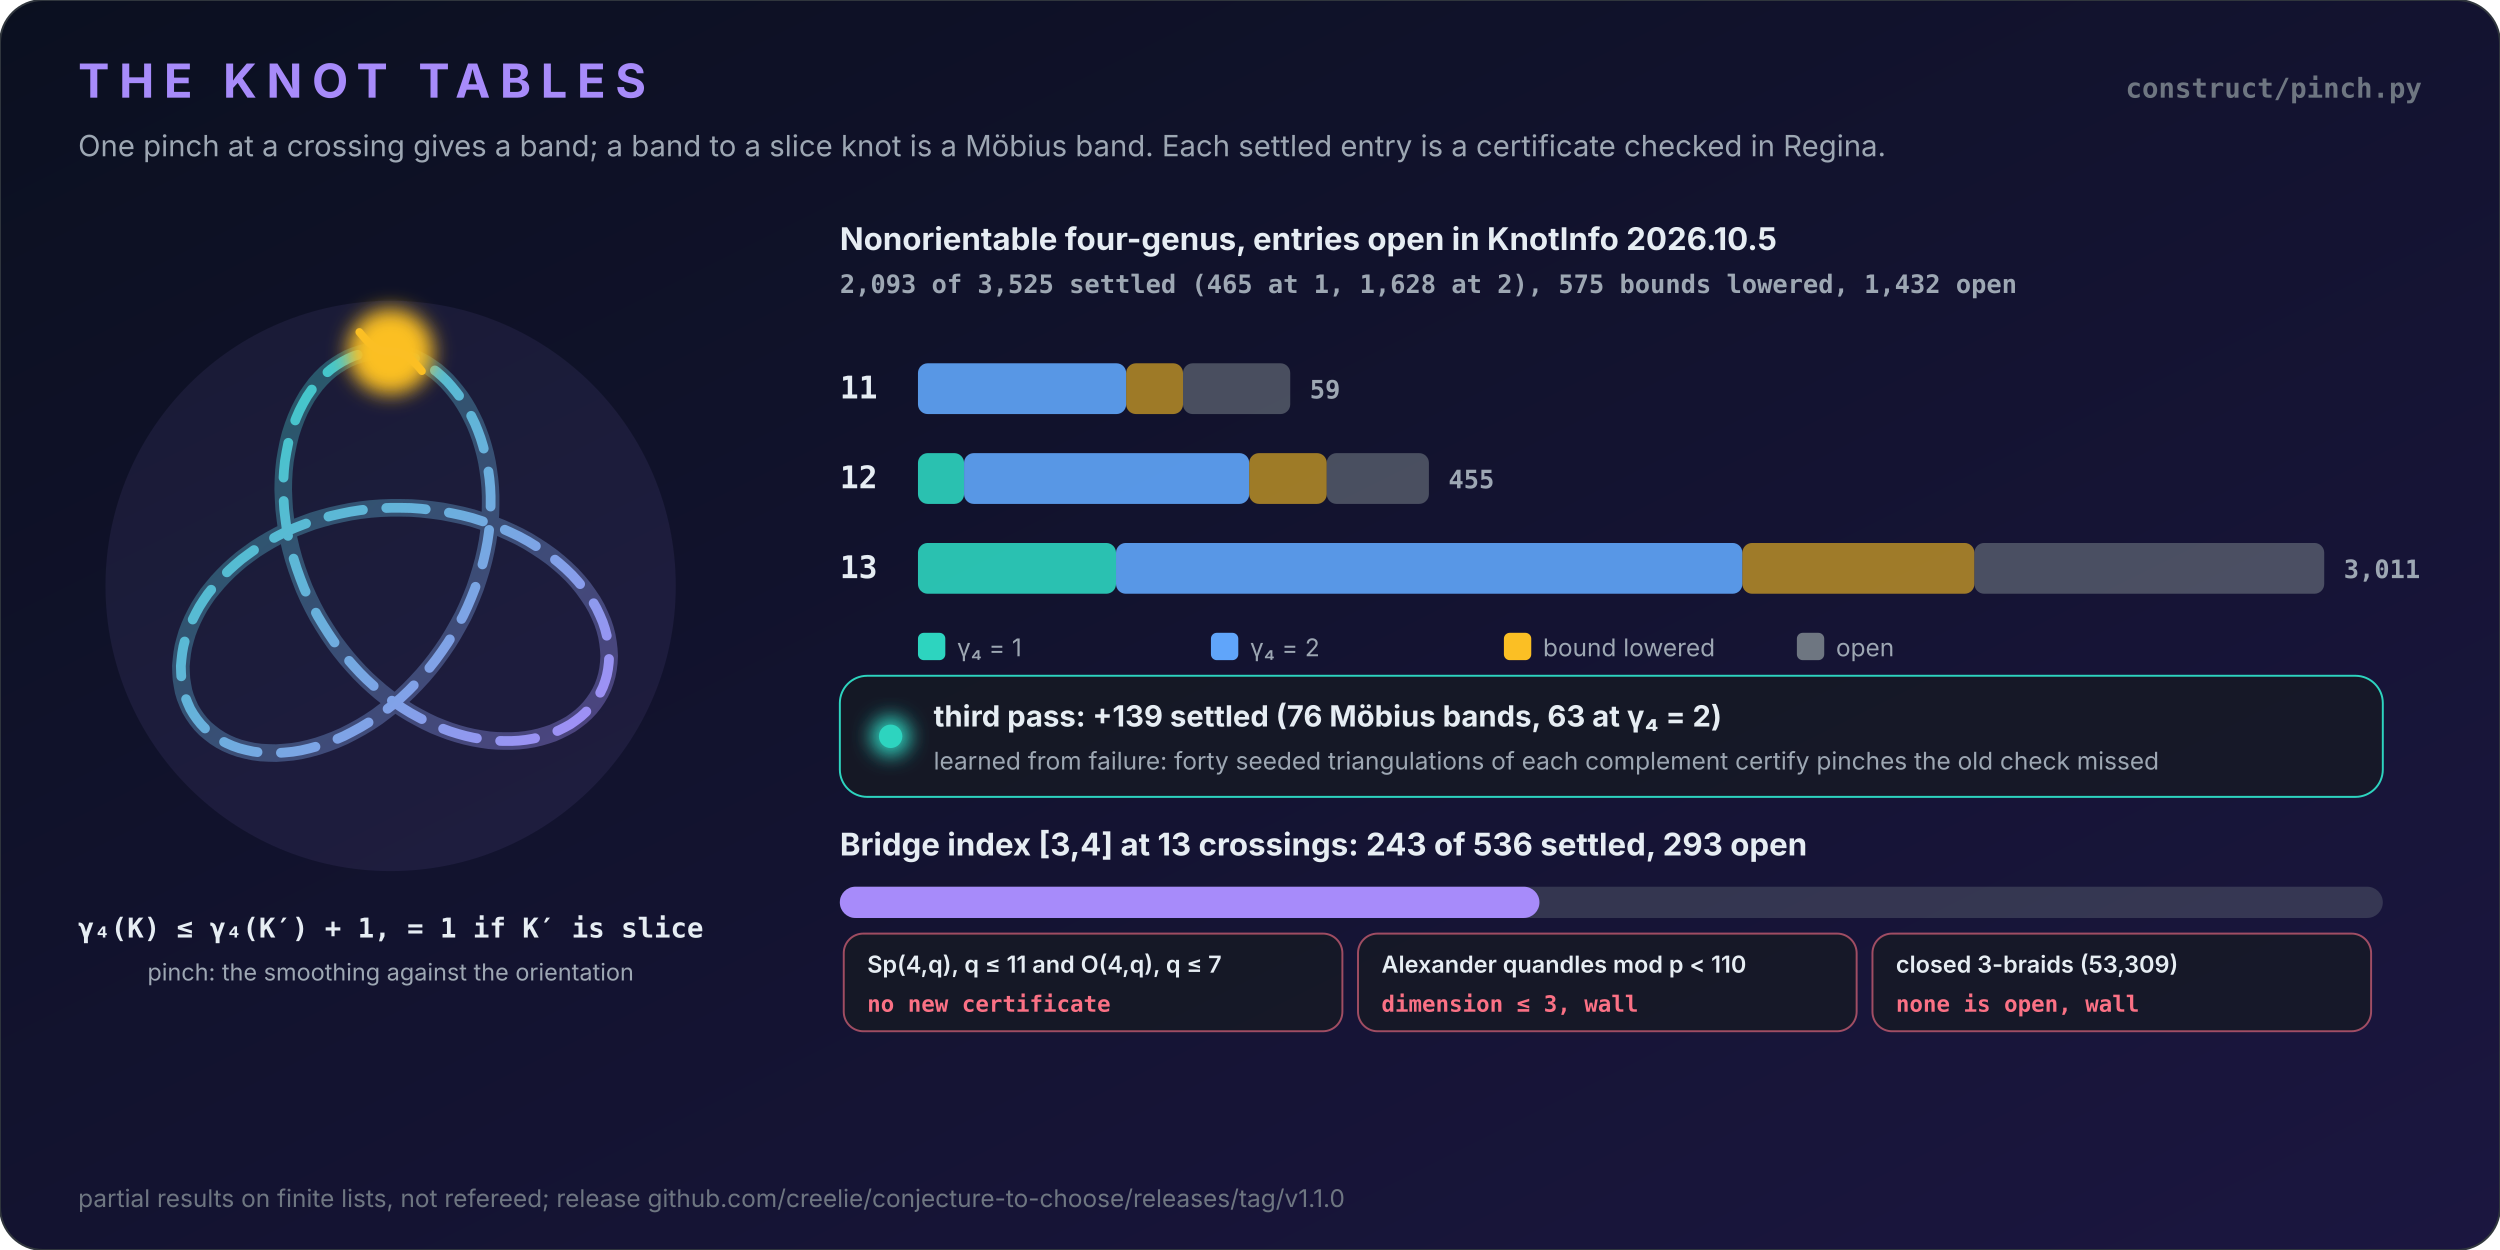
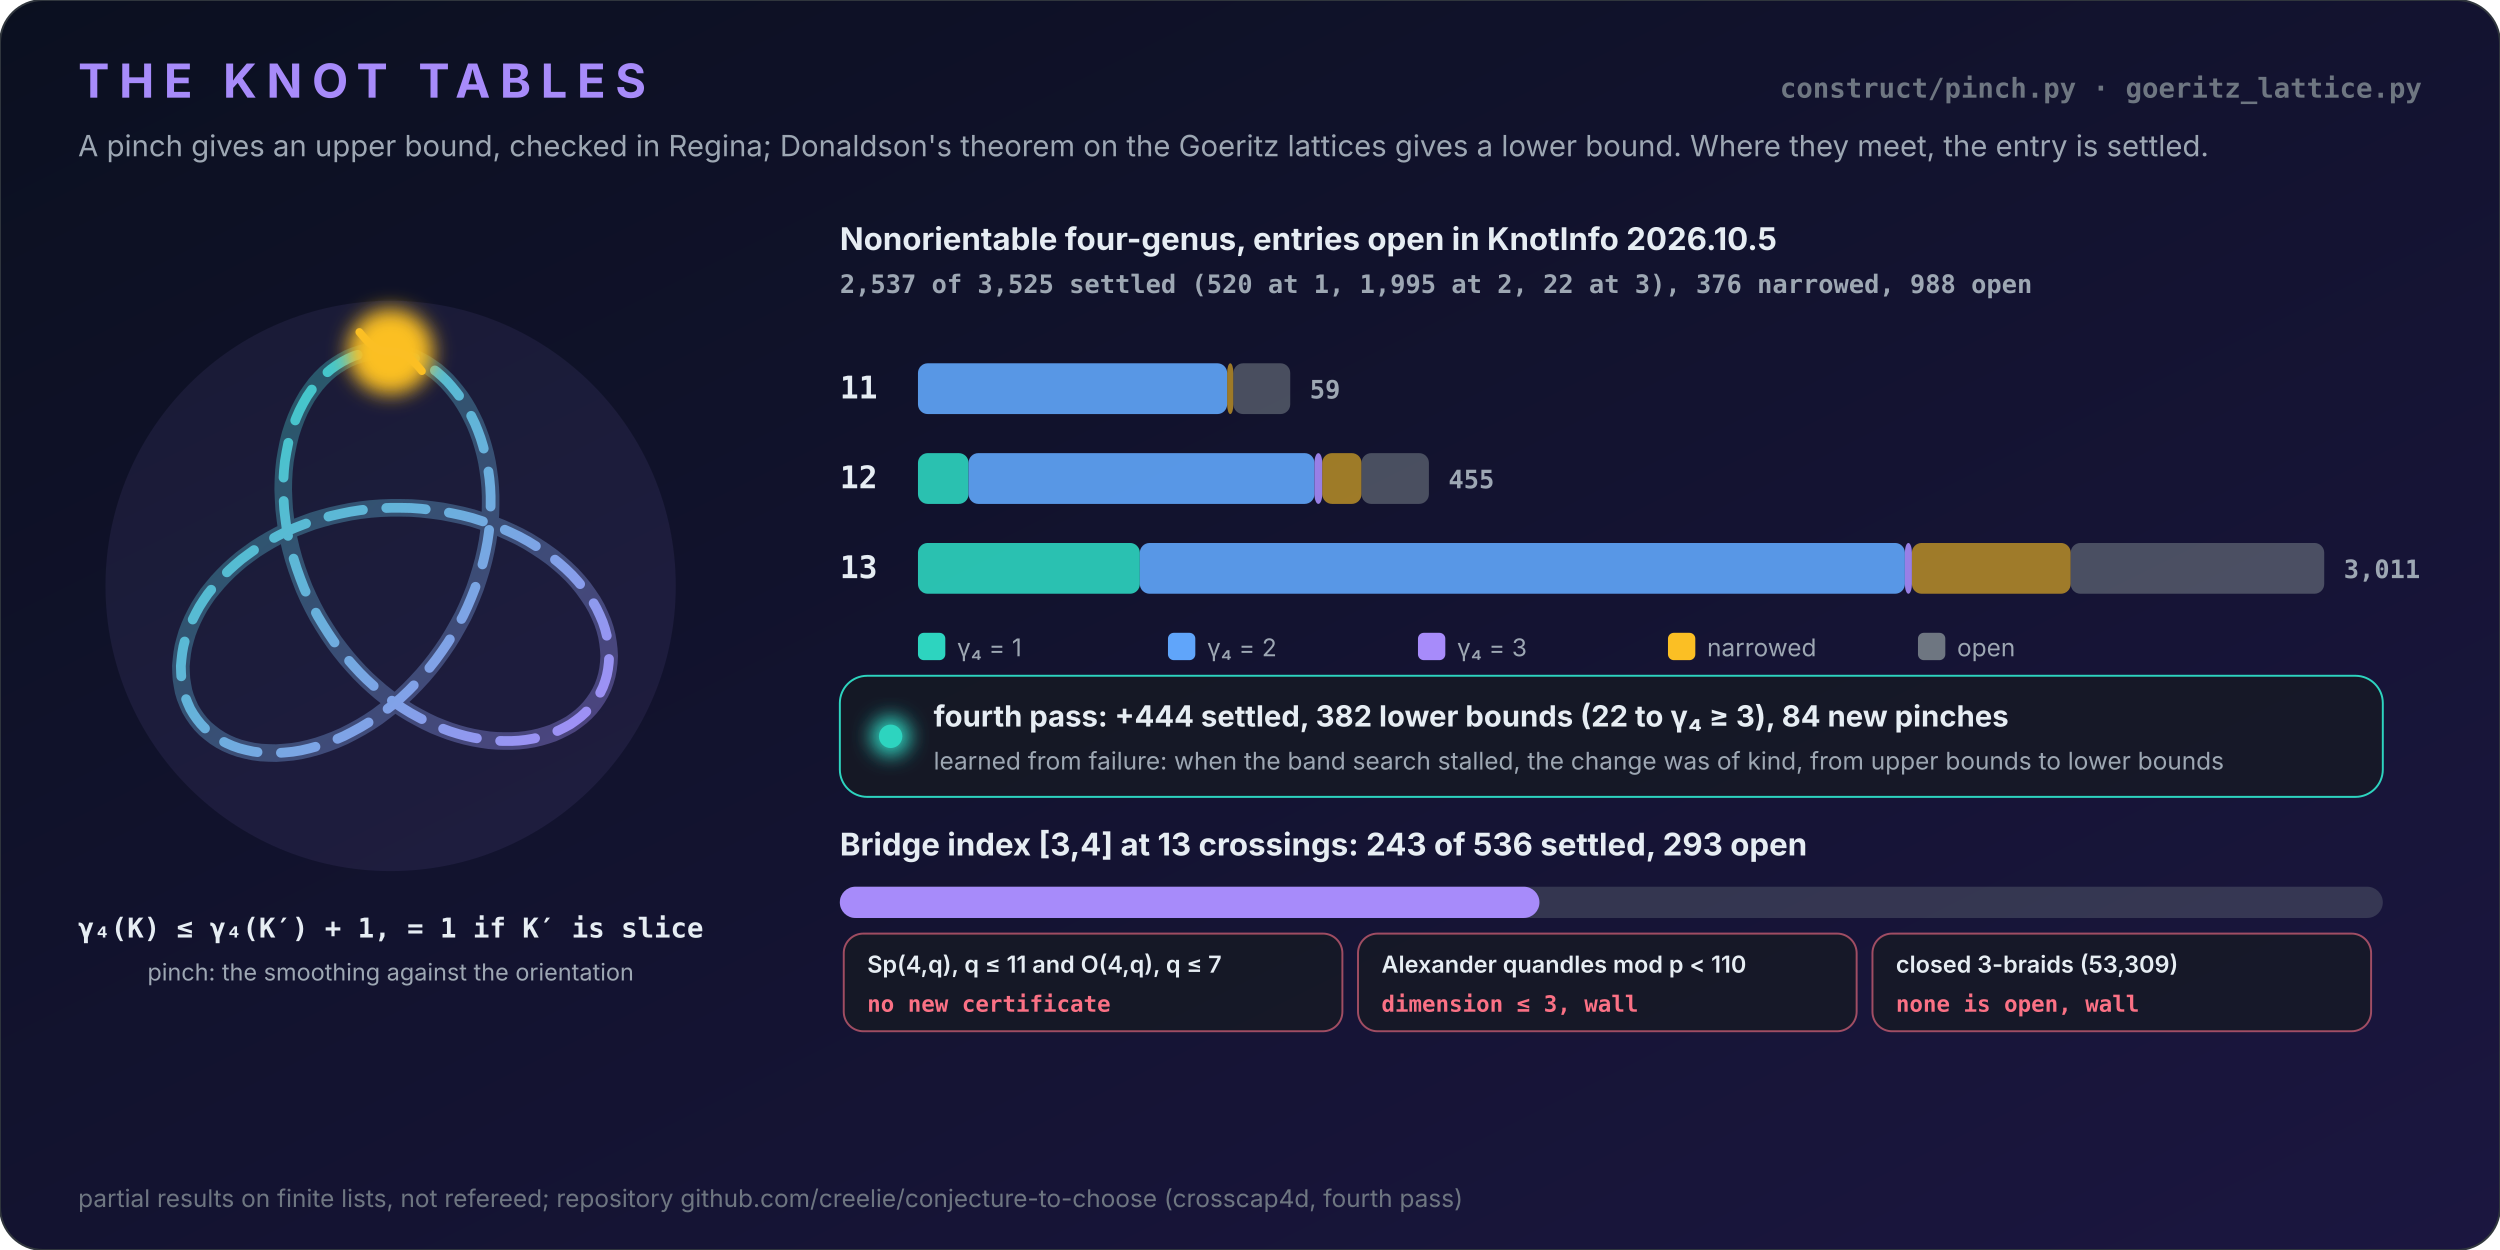
- <svg xmlns="http://www.w3.org/2000/svg" viewBox="0 0 1280 640" width="1280" height="640" role="img" aria-label="The knot tables: a pinch move on a trefoil; the nonorientable four-genus settled for 2,093 of 3,525 open knots, 139 in the third pass; the bridge index settled for 243 of 536, with the walls the pass met">
+ <svg xmlns="http://www.w3.org/2000/svg" viewBox="0 0 1280 640" width="1280" height="640" role="img" aria-label="The knot tables: a pinch move on a trefoil; the nonorientable four-genus settled for 2,537 of 3,525 open knots, 444 in the fourth pass with 382 lower bounds from Donaldson's theorem; the bridge index settled for 243 of 536, with the walls the pass met">
  <style>@media (prefers-reduced-motion:reduce){*{animation:none!important}.draw{stroke-dashoffset:0!important}.ping,.sweep{display:none}}</style>
  <style>@keyframes flow{to{stroke-dashoffset:-120}}@keyframes breathe{0%,100%{opacity:.35}50%{opacity:1}}@keyframes rise{from{transform:scaleX(0)}to{transform:scaleX(1)}}@keyframes spin{to{transform:rotate(360deg)}}.strand{stroke-dasharray:18 12;animation:flow 3s linear infinite}.halo{animation:breathe 1.6s ease-in-out infinite}.bar{transform-box:fill-box;transform-origin:left;animation:rise 1.6s cubic-bezier(.2,.8,.2,1) both}.turn{transform-box:fill-box;transform-origin:center;animation:spin 24s linear infinite}</style>
  <defs>
    <linearGradient id="bg" x1="0" y1="0" x2="1" y2="1">
      <stop offset="0" stop-color="#0b1020" />
      <stop offset="1" stop-color="#1b1640" />
    </linearGradient>
    <linearGradient id="kn" x1="0" y1="0" x2="1" y2="1">
      <stop offset="0" stop-color="#2dd4bf" />
      <stop offset="1" stop-color="#a78bfa" />
    </linearGradient>
    <filter id="glow" x="-50%" y="-50%" width="200%" height="200%">
      <feGaussianBlur stdDeviation="5" />
    </filter>
  </defs>
  <rect width="1280" height="640" rx="22" fill="url(#bg)" stroke="#30363d" />
  <text x="40.0" y="50.0" font-family="Inter, 'Segoe UI', Roboto, Helvetica, Arial, sans-serif" font-size="24" font-weight="700" fill="#a78bfa" text-anchor="start" letter-spacing="5">THE KNOT TABLES</text>
-   <text x="40.0" y="80.0" font-family="Inter, 'Segoe UI', Roboto, Helvetica, Arial, sans-serif" font-size="15" font-weight="400" fill="#9da7b3" text-anchor="start">One pinch at a crossing gives a band; a band to a slice knot is a Möbius band. Each settled entry is a certificate checked in Regina.</text>
-   <text x="1240.0" y="50.0" font-family="'JetBrains Mono', 'SFMono-Regular', Menlo, Consolas, monospace" font-size="14" font-weight="600" fill="#6e7681" text-anchor="end">construct/pinch.py</text>
+   <text x="40.0" y="80.0" font-family="Inter, 'Segoe UI', Roboto, Helvetica, Arial, sans-serif" font-size="15" font-weight="400" fill="#9da7b3" text-anchor="start">A pinch gives an upper bound, checked in Regina; Donaldson's theorem on the Goeritz lattices gives a lower bound. Where they meet, the entry is settled.</text>
+   <text x="1240.0" y="50.0" font-family="'JetBrains Mono', 'SFMono-Regular', Menlo, Consolas, monospace" font-size="14" font-weight="600" fill="#6e7681" text-anchor="end">construct/pinch.py · goeritz_lattice.py</text>
  <circle class="halo" cx="200" cy="300" r="146" fill="#a78bfa" fill-opacity="0.08" />
  <g class="turn">
    <path d="M200.0,260.0 L205.3,260.0 L210.5,260.1 L215.8,260.5 L221.1,261.1 L226.3,261.8 L231.5,262.8 L236.7,263.9 L241.8,265.2 L246.8,266.8 L251.8,268.5 L256.6,270.4 L261.3,272.5 L265.9,274.7 L270.3,277.1 L274.5,279.7 L278.6,282.4 L282.5,285.2 L286.2,288.2 L289.6,291.2 L292.9,294.4 L295.9,297.7 L298.6,301.0 L301.1,304.5 L303.4,307.9 L305.4,311.4 L307.1,315.0 L308.6,318.5 L309.8,322.1 L310.7,325.6 L311.3,329.1 L311.7,332.5 L311.9,336.0 L311.7,339.3 L311.3,342.6 L310.7,345.7 L309.8,348.8 L308.7,351.8 L307.3,354.7 L305.7,357.4 L303.9,360.0 L301.9,362.5 L299.7,364.8 L297.4,366.9 L294.8,368.9 L292.1,370.8 L289.2,372.4 L286.2,373.9 L283.1,375.3 L279.8,376.4 L276.4,377.4 L272.9,378.2 L269.3,378.8 L265.7,379.2 L261.9,379.4 L258.1,379.4 L254.3,379.3 L250.4,379.0 L246.4,378.4 L242.4,377.7 L238.4,376.8 L234.4,375.7 L230.3,374.4 L226.3,372.9 L222.3,371.3 L218.3,369.4 L214.3,367.3 L210.3,365.1 L206.4,362.7 L202.5,360.1 L198.7,357.3 L194.9,354.3 L191.2,351.1 L187.6,347.8 L184.1,344.3 L180.7,340.6 L177.4,336.8 L174.2,332.8 L171.1,328.7 L168.2,324.4 L165.4,320.0 L162.7,315.5 L160.2,310.8 L157.9,306.1 L155.7,301.2 L153.8,296.3 L152.0,291.3 L150.4,286.3 L149.0,281.2 L147.8,276.0 L146.8,270.9 L146.1,265.8 L145.5,260.7 L145.2,255.6 L145.0,250.6 L145.1,245.6 L145.4,240.7 L145.9,236.0 L146.7,231.3 L147.6,226.8 L148.7,222.4 L150.1,218.1 L151.6,214.1 L153.3,210.2 L155.2,206.5 L157.2,203.0 L159.4,199.8 L161.7,196.7 L164.2,193.9 L166.8,191.3 L169.5,189.0 L172.3,187.0 L175.2,185.2 L178.2,183.6 L181.2,182.3 L184.3,181.3 L187.4,180.5 L190.5,180.0 L193.7,179.7 L196.9,179.7 L200.0,180.0 L203.1,180.5 L206.2,181.2 L209.3,182.2 L212.3,183.4 L215.2,184.9 L218.1,186.5 L220.9,188.4 L223.7,190.4 L226.3,192.7 L228.8,195.1 L231.2,197.8 L233.5,200.6 L235.7,203.5 L237.8,206.7 L239.7,209.9 L241.5,213.4 L243.2,216.9 L244.7,220.6 L246.1,224.4 L247.3,228.3 L248.4,232.4 L249.3,236.5 L250.0,240.8 L250.6,245.1 L251.0,249.5 L251.2,254.0 L251.2,258.5 L251.1,263.1 L250.8,267.8 L250.3,272.5 L249.6,277.3 L248.7,282.0 L247.6,286.8 L246.3,291.6 L244.8,296.4 L243.2,301.2 L241.3,306.0 L239.3,310.7 L237.1,315.4 L234.6,320.0 L232.0,324.6 L229.3,329.0 L226.3,333.4 L223.2,337.7 L219.9,341.9 L216.5,345.9 L212.9,349.8 L209.2,353.6 L205.4,357.2 L201.4,360.6 L197.3,363.8 L193.2,366.9 L189.0,369.7 L184.7,372.3 L180.3,374.7 L176.0,376.9 L171.6,378.8 L167.2,380.5 L162.8,382.0 L158.4,383.2 L154.1,384.2 L149.8,384.9 L145.6,385.3 L141.4,385.6 L137.4,385.5 L133.5,385.3 L129.7,384.8 L126.0,384.0 L122.5,383.1 L119.1,381.9 L115.9,380.5 L112.9,378.9 L110.1,377.1 L107.5,375.1 L105.0,373.0 L102.8,370.7 L100.8,368.2 L99.0,365.6 L97.4,362.9 L96.1,360.0 L94.9,357.0 L94.0,354.0 L93.4,350.8 L92.9,347.6 L92.7,344.4 L92.6,341.0 L92.9,337.7 L93.3,334.3 L93.9,330.9 L94.8,327.5 L95.8,324.1 L97.1,320.7 L98.6,317.3 L100.3,313.9 L102.1,310.6 L104.2,307.3 L106.4,304.1 L108.9,301.0 L111.5,297.9 L114.3,294.9 L117.3,291.9 L120.4,289.1 L123.7,286.3 L127.2,283.7 L130.8,281.1 L134.6,278.7 L138.5,276.4 L142.5,274.2 L146.7,272.1 L151.1,270.2 L155.5,268.5 L160.1,266.8 L164.8,265.4 L169.6,264.1 L174.5,263.0 L179.4,262.0 L184.5,261.2 L189.6,260.6 L194.8,260.2 L200.0,260.0 Z" fill="none" stroke="url(#kn)" stroke-width="9" stroke-linecap="round" stroke-opacity="0.35" />
    <path class="strand" d="M200.0,260.0 L205.3,260.0 L210.5,260.1 L215.8,260.5 L221.1,261.1 L226.3,261.8 L231.5,262.8 L236.7,263.9 L241.8,265.2 L246.8,266.8 L251.8,268.5 L256.6,270.4 L261.3,272.5 L265.9,274.7 L270.3,277.1 L274.5,279.7 L278.6,282.4 L282.5,285.2 L286.2,288.2 L289.6,291.2 L292.9,294.4 L295.9,297.7 L298.6,301.0 L301.1,304.5 L303.4,307.9 L305.4,311.4 L307.1,315.0 L308.6,318.5 L309.8,322.1 L310.7,325.6 L311.3,329.1 L311.7,332.5 L311.9,336.0 L311.7,339.3 L311.3,342.6 L310.7,345.7 L309.8,348.8 L308.7,351.8 L307.3,354.7 L305.7,357.4 L303.9,360.0 L301.9,362.5 L299.7,364.8 L297.4,366.9 L294.8,368.9 L292.1,370.8 L289.2,372.4 L286.2,373.9 L283.1,375.3 L279.8,376.4 L276.4,377.4 L272.9,378.2 L269.3,378.8 L265.7,379.2 L261.9,379.4 L258.1,379.4 L254.3,379.3 L250.4,379.0 L246.4,378.4 L242.4,377.7 L238.4,376.8 L234.4,375.7 L230.3,374.4 L226.3,372.9 L222.3,371.3 L218.3,369.4 L214.3,367.3 L210.3,365.1 L206.4,362.7 L202.5,360.1 L198.7,357.3 L194.9,354.3 L191.2,351.1 L187.6,347.8 L184.1,344.3 L180.7,340.6 L177.4,336.8 L174.2,332.8 L171.1,328.7 L168.2,324.4 L165.4,320.0 L162.7,315.5 L160.2,310.8 L157.9,306.1 L155.7,301.2 L153.8,296.3 L152.0,291.3 L150.4,286.3 L149.0,281.2 L147.8,276.0 L146.8,270.9 L146.1,265.8 L145.5,260.7 L145.2,255.6 L145.0,250.6 L145.1,245.6 L145.4,240.7 L145.9,236.0 L146.7,231.3 L147.6,226.8 L148.7,222.4 L150.1,218.1 L151.6,214.1 L153.3,210.2 L155.2,206.5 L157.2,203.0 L159.4,199.8 L161.7,196.7 L164.2,193.9 L166.8,191.3 L169.5,189.0 L172.3,187.0 L175.2,185.2 L178.2,183.6 L181.2,182.3 L184.3,181.3 L187.4,180.5 L190.5,180.0 L193.7,179.7 L196.9,179.7 L200.0,180.0 L203.1,180.5 L206.2,181.2 L209.3,182.2 L212.3,183.4 L215.2,184.9 L218.1,186.5 L220.9,188.4 L223.7,190.4 L226.3,192.7 L228.8,195.1 L231.2,197.8 L233.5,200.6 L235.7,203.5 L237.8,206.7 L239.7,209.9 L241.5,213.4 L243.2,216.9 L244.7,220.6 L246.1,224.4 L247.3,228.3 L248.4,232.4 L249.3,236.5 L250.0,240.8 L250.6,245.1 L251.0,249.5 L251.2,254.0 L251.2,258.5 L251.1,263.1 L250.8,267.8 L250.3,272.5 L249.6,277.3 L248.7,282.0 L247.6,286.8 L246.3,291.6 L244.8,296.4 L243.2,301.2 L241.3,306.0 L239.3,310.7 L237.1,315.4 L234.6,320.0 L232.0,324.6 L229.3,329.0 L226.3,333.4 L223.2,337.7 L219.9,341.9 L216.5,345.9 L212.9,349.8 L209.2,353.6 L205.4,357.2 L201.4,360.6 L197.3,363.8 L193.2,366.9 L189.0,369.7 L184.7,372.3 L180.3,374.7 L176.0,376.9 L171.6,378.8 L167.2,380.5 L162.8,382.0 L158.4,383.2 L154.1,384.2 L149.8,384.9 L145.6,385.3 L141.4,385.6 L137.4,385.5 L133.5,385.3 L129.7,384.8 L126.0,384.0 L122.5,383.1 L119.1,381.9 L115.9,380.5 L112.9,378.9 L110.1,377.1 L107.5,375.1 L105.0,373.0 L102.8,370.7 L100.8,368.2 L99.0,365.6 L97.4,362.9 L96.1,360.0 L94.9,357.0 L94.0,354.0 L93.4,350.8 L92.9,347.6 L92.7,344.4 L92.6,341.0 L92.9,337.7 L93.3,334.3 L93.9,330.9 L94.8,327.5 L95.8,324.1 L97.1,320.7 L98.6,317.3 L100.3,313.9 L102.1,310.6 L104.2,307.3 L106.4,304.1 L108.9,301.0 L111.5,297.9 L114.3,294.9 L117.3,291.9 L120.4,289.1 L123.7,286.3 L127.2,283.7 L130.8,281.1 L134.6,278.7 L138.5,276.4 L142.5,274.2 L146.7,272.1 L151.1,270.2 L155.5,268.5 L160.1,266.8 L164.8,265.4 L169.6,264.1 L174.5,263.0 L179.4,262.0 L184.5,261.2 L189.6,260.6 L194.8,260.2 L200.0,260.0 Z" fill="none" stroke="url(#kn)" stroke-width="5" stroke-linecap="round">
      <animate attributeName="d" dur="5s" repeatCount="indefinite" values="M200.0,260.0 L205.3,260.0 L210.5,260.1 L215.8,260.5 L221.1,261.1 L226.3,261.8 L231.5,262.8 L236.7,263.9 L241.8,265.2 L246.8,266.8 L251.8,268.5 L256.6,270.4 L261.3,272.5 L265.9,274.7 L270.3,277.1 L274.5,279.7 L278.6,282.4 L282.5,285.2 L286.2,288.2 L289.6,291.2 L292.9,294.4 L295.9,297.7 L298.6,301.0 L301.1,304.5 L303.4,307.9 L305.4,311.4 L307.1,315.0 L308.6,318.5 L309.8,322.1 L310.7,325.6 L311.3,329.1 L311.7,332.5 L311.9,336.0 L311.7,339.3 L311.3,342.6 L310.7,345.7 L309.8,348.8 L308.7,351.8 L307.3,354.7 L305.7,357.4 L303.9,360.0 L301.9,362.5 L299.7,364.8 L297.4,366.9 L294.8,368.9 L292.1,370.8 L289.2,372.4 L286.2,373.9 L283.1,375.3 L279.8,376.4 L276.4,377.4 L272.9,378.2 L269.3,378.8 L265.7,379.2 L261.9,379.4 L258.1,379.4 L254.3,379.3 L250.4,379.0 L246.4,378.4 L242.4,377.7 L238.4,376.8 L234.4,375.7 L230.3,374.4 L226.3,372.9 L222.3,371.3 L218.3,369.4 L214.3,367.3 L210.3,365.1 L206.4,362.7 L202.5,360.1 L198.7,357.3 L194.9,354.3 L191.2,351.1 L187.6,347.8 L184.1,344.3 L180.7,340.6 L177.4,336.8 L174.2,332.8 L171.1,328.7 L168.2,324.4 L165.4,320.0 L162.7,315.5 L160.2,310.8 L157.9,306.1 L155.7,301.2 L153.8,296.3 L152.0,291.3 L150.4,286.3 L149.0,281.2 L147.8,276.0 L146.8,270.9 L146.1,265.8 L145.5,260.7 L145.2,255.6 L145.0,250.6 L145.1,245.6 L145.4,240.7 L145.9,236.0 L146.7,231.3 L147.6,226.8 L148.7,222.4 L150.1,218.1 L151.6,214.1 L153.3,210.2 L155.2,206.5 L157.2,203.0 L159.4,199.8 L161.7,196.7 L164.2,193.9 L166.8,191.3 L169.5,189.0 L172.3,187.0 L175.2,185.2 L178.2,183.6 L181.2,182.3 L184.3,181.3 L187.4,180.5 L190.5,180.0 L193.7,179.7 L196.9,179.7 L200.0,180.0 L203.1,180.5 L206.2,181.2 L209.3,182.2 L212.3,183.4 L215.2,184.9 L218.1,186.5 L220.9,188.4 L223.7,190.4 L226.3,192.7 L228.8,195.1 L231.2,197.8 L233.5,200.6 L235.7,203.5 L237.8,206.7 L239.7,209.9 L241.5,213.4 L243.2,216.9 L244.7,220.6 L246.1,224.4 L247.3,228.3 L248.4,232.4 L249.3,236.5 L250.0,240.8 L250.6,245.1 L251.0,249.5 L251.2,254.0 L251.2,258.5 L251.1,263.1 L250.8,267.8 L250.3,272.5 L249.6,277.3 L248.7,282.0 L247.6,286.8 L246.3,291.6 L244.8,296.4 L243.2,301.2 L241.3,306.0 L239.3,310.7 L237.1,315.4 L234.6,320.0 L232.0,324.6 L229.3,329.0 L226.3,333.4 L223.2,337.7 L219.9,341.9 L216.5,345.9 L212.9,349.8 L209.2,353.6 L205.4,357.2 L201.4,360.6 L197.3,363.8 L193.2,366.9 L189.0,369.7 L184.7,372.3 L180.3,374.7 L176.0,376.9 L171.6,378.8 L167.2,380.5 L162.8,382.0 L158.4,383.2 L154.1,384.2 L149.8,384.9 L145.6,385.3 L141.4,385.6 L137.4,385.5 L133.5,385.3 L129.7,384.8 L126.0,384.0 L122.5,383.1 L119.1,381.9 L115.9,380.5 L112.9,378.9 L110.1,377.1 L107.5,375.1 L105.0,373.0 L102.8,370.7 L100.8,368.2 L99.0,365.6 L97.4,362.9 L96.1,360.0 L94.9,357.0 L94.0,354.0 L93.4,350.8 L92.9,347.6 L92.7,344.4 L92.6,341.0 L92.9,337.7 L93.3,334.3 L93.9,330.9 L94.8,327.5 L95.8,324.1 L97.1,320.7 L98.6,317.3 L100.3,313.9 L102.1,310.6 L104.2,307.3 L106.4,304.1 L108.9,301.0 L111.5,297.9 L114.3,294.9 L117.3,291.9 L120.4,289.1 L123.7,286.3 L127.2,283.7 L130.8,281.1 L134.6,278.7 L138.5,276.4 L142.5,274.2 L146.7,272.1 L151.1,270.2 L155.5,268.5 L160.1,266.8 L164.8,265.4 L169.6,264.1 L174.5,263.0 L179.4,262.0 L184.5,261.2 L189.6,260.6 L194.8,260.2 L200.0,260.0 Z;M200.0,258.4 L205.4,258.5 L210.9,258.8 L216.3,259.3 L221.6,260.1 L226.9,261.0 L232.1,262.1 L237.2,263.4 L242.2,264.9 L247.0,266.6 L251.8,268.5 L256.4,270.5 L260.8,272.7 L265.0,275.0 L269.1,277.5 L273.0,280.1 L276.7,282.8 L280.1,285.6 L283.4,288.5 L286.5,291.6 L289.3,294.6 L291.9,297.8 L294.3,301.0 L296.4,304.3 L298.4,307.5 L300.1,310.9 L301.5,314.2 L302.8,317.5 L303.8,320.9 L304.6,324.2 L305.2,327.5 L305.6,330.8 L305.8,334.0 L305.7,337.2 L305.4,340.3 L305.0,343.4 L304.3,346.4 L303.5,349.3 L302.4,352.2 L301.2,354.9 L299.8,357.6 L298.2,360.2 L296.4,362.6 L294.5,364.9 L292.3,367.1 L290.1,369.2 L287.6,371.2 L285.0,372.9 L282.3,374.6 L279.4,376.1 L276.4,377.4 L273.3,378.5 L270.0,379.5 L266.6,380.3 L263.1,380.8 L259.4,381.2 L255.7,381.4 L251.9,381.4 L248.0,381.1 L244.0,380.7 L240.0,380.0 L235.9,379.1 L231.8,378.0 L227.6,376.6 L223.4,375.0 L219.2,373.2 L215.1,371.1 L210.9,368.8 L206.7,366.3 L202.6,363.6 L198.6,360.6 L194.6,357.4 L190.7,354.1 L186.9,350.5 L183.2,346.7 L179.7,342.8 L176.2,338.7 L172.9,334.4 L169.8,330.0 L166.8,325.5 L164.0,320.8 L161.3,316.0 L158.9,311.2 L156.7,306.2 L154.6,301.3 L152.8,296.2 L151.2,291.2 L149.7,286.1 L148.6,281.0 L147.6,275.9 L146.8,270.9 L146.3,265.9 L146.0,261.0 L145.9,256.2 L146.0,251.4 L146.3,246.8 L146.8,242.2 L147.5,237.8 L148.4,233.5 L149.5,229.4 L150.7,225.4 L152.1,221.5 L153.7,217.9 L155.5,214.4 L157.4,211.0 L159.4,207.9 L161.5,205.0 L163.8,202.2 L166.2,199.7 L168.6,197.3 L171.2,195.1 L173.8,193.2 L176.6,191.4 L179.3,189.9 L182.2,188.5 L185.1,187.4 L188.0,186.5 L191.0,185.7 L194.0,185.2 L197.0,184.9 L200.0,184.8 L203.0,184.9 L206.0,185.2 L209.0,185.7 L212.0,186.5 L214.9,187.4 L217.8,188.5 L220.7,189.9 L223.4,191.4 L226.2,193.2 L228.8,195.1 L231.4,197.3 L233.8,199.7 L236.2,202.2 L238.5,205.0 L240.6,207.9 L242.6,211.0 L244.5,214.4 L246.3,217.9 L247.9,221.5 L249.3,225.4 L250.5,229.4 L251.6,233.5 L252.5,237.8 L253.2,242.2 L253.7,246.8 L254.0,251.4 L254.1,256.2 L254.0,261.0 L253.7,265.9 L253.2,270.9 L252.4,275.9 L251.4,281.0 L250.3,286.1 L248.8,291.2 L247.2,296.2 L245.4,301.3 L243.3,306.2 L241.1,311.2 L238.7,316.0 L236.0,320.8 L233.2,325.5 L230.2,330.0 L227.1,334.4 L223.8,338.7 L220.3,342.8 L216.8,346.7 L213.1,350.5 L209.3,354.1 L205.4,357.4 L201.4,360.6 L197.4,363.6 L193.3,366.3 L189.1,368.8 L184.9,371.1 L180.8,373.2 L176.6,375.0 L172.4,376.6 L168.2,378.0 L164.1,379.1 L160.0,380.0 L156.0,380.7 L152.0,381.1 L148.1,381.4 L144.3,381.4 L140.6,381.2 L136.9,380.8 L133.4,380.3 L130.0,379.5 L126.7,378.5 L123.6,377.4 L120.6,376.1 L117.7,374.6 L115.0,372.9 L112.4,371.2 L109.9,369.2 L107.7,367.1 L105.5,364.9 L103.6,362.6 L101.8,360.2 L100.2,357.6 L98.8,354.9 L97.6,352.2 L96.5,349.3 L95.7,346.4 L95.0,343.4 L94.6,340.3 L94.3,337.2 L94.2,334.0 L94.4,330.8 L94.8,327.5 L95.4,324.2 L96.2,320.9 L97.2,317.5 L98.5,314.2 L99.9,310.9 L101.6,307.5 L103.6,304.3 L105.7,301.0 L108.1,297.8 L110.7,294.6 L113.5,291.6 L116.6,288.5 L119.9,285.6 L123.3,282.8 L127.0,280.1 L130.9,277.5 L135.0,275.0 L139.2,272.7 L143.6,270.5 L148.2,268.5 L153.0,266.6 L157.8,264.9 L162.8,263.4 L167.9,262.1 L173.1,261.0 L178.4,260.1 L183.7,259.3 L189.1,258.8 L194.6,258.5 L200.0,258.4 Z;M200.0,260.0 L205.2,260.2 L210.4,260.6 L215.5,261.2 L220.6,262.0 L225.5,263.0 L230.4,264.1 L235.2,265.4 L239.9,266.8 L244.5,268.5 L248.9,270.2 L253.3,272.1 L257.5,274.2 L261.5,276.4 L265.4,278.7 L269.2,281.1 L272.8,283.7 L276.3,286.3 L279.6,289.1 L282.7,291.9 L285.7,294.9 L288.5,297.9 L291.1,301.0 L293.6,304.1 L295.8,307.3 L297.9,310.6 L299.7,313.9 L301.4,317.3 L302.9,320.7 L304.2,324.1 L305.2,327.5 L306.1,330.9 L306.7,334.3 L307.1,337.7 L307.4,341.0 L307.3,344.4 L307.1,347.6 L306.6,350.8 L306.0,354.0 L305.1,357.0 L303.9,360.0 L302.6,362.9 L301.0,365.6 L299.2,368.2 L297.2,370.7 L295.0,373.0 L292.5,375.1 L289.9,377.1 L287.1,378.9 L284.1,380.5 L280.9,381.9 L277.5,383.1 L274.0,384.0 L270.3,384.8 L266.5,385.3 L262.6,385.5 L258.6,385.6 L254.4,385.3 L250.2,384.9 L245.9,384.2 L241.6,383.2 L237.2,382.0 L232.8,380.5 L228.4,378.8 L224.0,376.9 L219.7,374.7 L215.3,372.3 L211.0,369.7 L206.8,366.9 L202.7,363.8 L198.6,360.6 L194.6,357.2 L190.8,353.6 L187.1,349.8 L183.5,345.9 L180.1,341.9 L176.8,337.7 L173.7,333.4 L170.7,329.0 L168.0,324.6 L165.4,320.0 L162.9,315.4 L160.7,310.7 L158.7,306.0 L156.8,301.2 L155.2,296.4 L153.7,291.6 L152.4,286.8 L151.3,282.0 L150.4,277.3 L149.7,272.5 L149.2,267.8 L148.9,263.1 L148.8,258.5 L148.8,254.0 L149.0,249.5 L149.4,245.1 L150.0,240.8 L150.7,236.5 L151.6,232.4 L152.7,228.3 L153.9,224.4 L155.3,220.6 L156.8,216.9 L158.5,213.4 L160.3,209.9 L162.2,206.7 L164.3,203.5 L166.5,200.6 L168.8,197.8 L171.2,195.1 L173.7,192.7 L176.3,190.4 L179.1,188.4 L181.9,186.5 L184.8,184.9 L187.7,183.4 L190.7,182.2 L193.8,181.2 L196.9,180.5 L200.0,180.0 L203.1,179.7 L206.3,179.7 L209.5,180.0 L212.6,180.5 L215.7,181.3 L218.8,182.3 L221.8,183.6 L224.8,185.2 L227.7,187.0 L230.5,189.0 L233.2,191.3 L235.8,193.9 L238.3,196.7 L240.6,199.8 L242.8,203.0 L244.8,206.5 L246.7,210.2 L248.4,214.1 L249.9,218.1 L251.3,222.4 L252.4,226.8 L253.3,231.3 L254.1,236.0 L254.6,240.7 L254.9,245.6 L255.0,250.6 L254.8,255.6 L254.5,260.7 L253.9,265.8 L253.2,270.9 L252.2,276.0 L251.0,281.2 L249.6,286.3 L248.0,291.3 L246.2,296.3 L244.3,301.2 L242.1,306.1 L239.8,310.8 L237.3,315.5 L234.6,320.0 L231.8,324.4 L228.9,328.7 L225.8,332.8 L222.6,336.8 L219.3,340.6 L215.9,344.3 L212.4,347.8 L208.8,351.1 L205.1,354.3 L201.3,357.3 L197.5,360.1 L193.6,362.7 L189.7,365.1 L185.7,367.3 L181.7,369.4 L177.7,371.3 L173.7,372.9 L169.7,374.4 L165.6,375.7 L161.6,376.8 L157.6,377.7 L153.6,378.4 L149.6,379.0 L145.7,379.3 L141.9,379.4 L138.1,379.4 L134.3,379.2 L130.7,378.8 L127.1,378.2 L123.6,377.4 L120.2,376.4 L116.9,375.3 L113.8,373.9 L110.8,372.4 L107.9,370.8 L105.2,368.9 L102.6,366.9 L100.3,364.8 L98.1,362.5 L96.1,360.0 L94.3,357.4 L92.7,354.7 L91.3,351.8 L90.2,348.8 L89.3,345.7 L88.7,342.6 L88.3,339.3 L88.1,336.0 L88.3,332.5 L88.7,329.1 L89.3,325.6 L90.2,322.1 L91.4,318.5 L92.9,315.0 L94.6,311.4 L96.6,307.9 L98.9,304.5 L101.4,301.0 L104.1,297.7 L107.1,294.4 L110.4,291.2 L113.8,288.2 L117.5,285.2 L121.4,282.4 L125.5,279.7 L129.7,277.1 L134.1,274.7 L138.7,272.5 L143.4,270.4 L148.2,268.5 L153.2,266.8 L158.2,265.2 L163.3,263.9 L168.5,262.8 L173.7,261.8 L178.9,261.1 L184.2,260.5 L189.5,260.1 L194.7,260.0 L200.0,260.0 Z;M200.0,261.6 L205.0,261.7 L210.0,261.9 L215.0,262.4 L220.0,263.0 L225.0,263.8 L229.9,264.7 L234.7,265.8 L239.5,267.1 L244.3,268.6 L248.9,270.2 L253.5,272.0 L258.0,273.9 L262.4,276.0 L266.6,278.3 L270.8,280.7 L274.8,283.2 L278.7,285.9 L282.4,288.7 L285.9,291.6 L289.3,294.6 L292.5,297.8 L295.5,301.0 L298.3,304.3 L300.8,307.7 L303.2,311.2 L305.3,314.7 L307.2,318.3 L308.8,321.9 L310.2,325.5 L311.3,329.1 L312.2,332.7 L312.8,336.3 L313.2,339.8 L313.2,343.3 L313.0,346.7 L312.6,350.1 L311.8,353.3 L310.8,356.5 L309.6,359.5 L308.1,362.4 L306.3,365.2 L304.3,367.8 L302.1,370.2 L299.6,372.5 L297.0,374.5 L294.1,376.4 L291.1,378.1 L287.8,379.6 L284.4,380.8 L280.9,381.9 L277.2,382.7 L273.3,383.3 L269.4,383.7 L265.4,383.8 L261.3,383.8 L257.1,383.5 L252.9,382.9 L248.6,382.2 L244.3,381.2 L240.0,380.0 L235.7,378.6 L231.4,377.0 L227.1,375.2 L222.9,373.2 L218.7,371.0 L214.5,368.6 L210.4,366.0 L206.4,363.2 L202.5,360.3 L198.7,357.3 L194.9,354.0 L191.3,350.7 L187.8,347.2 L184.4,343.5 L181.1,339.7 L178.0,335.8 L174.9,331.8 L172.1,327.7 L169.3,323.5 L166.7,319.2 L164.3,314.8 L162.0,310.3 L159.9,305.8 L157.9,301.2 L156.1,296.5 L154.5,291.8 L153.1,287.0 L151.8,282.2 L150.7,277.4 L149.7,272.5 L149.0,267.7 L148.4,262.8 L148.1,258.0 L147.9,253.1 L147.9,248.4 L148.1,243.6 L148.5,238.9 L149.0,234.3 L149.8,229.8 L150.7,225.4 L151.8,221.0 L153.1,216.8 L154.6,212.7 L156.3,208.8 L158.1,205.0 L160.1,201.4 L162.2,198.0 L164.5,194.8 L167.0,191.8 L169.5,189.0 L172.2,186.5 L175.0,184.2 L177.9,182.1 L180.9,180.3 L183.9,178.7 L187.1,177.5 L190.3,176.5 L193.5,175.8 L196.7,175.3 L200.0,175.2 L203.3,175.3 L206.5,175.8 L209.7,176.5 L212.9,177.5 L216.1,178.7 L219.1,180.3 L222.1,182.1 L225.0,184.2 L227.8,186.5 L230.5,189.0 L233.0,191.8 L235.5,194.8 L237.8,198.0 L239.9,201.4 L241.9,205.0 L243.7,208.8 L245.4,212.7 L246.9,216.8 L248.2,221.0 L249.3,225.4 L250.2,229.8 L251.0,234.3 L251.5,238.9 L251.9,243.6 L252.1,248.4 L252.1,253.1 L251.9,258.0 L251.6,262.8 L251.0,267.7 L250.3,272.5 L249.3,277.4 L248.2,282.2 L246.9,287.0 L245.5,291.8 L243.9,296.5 L242.1,301.2 L240.1,305.8 L238.0,310.3 L235.7,314.8 L233.3,319.2 L230.7,323.5 L227.9,327.7 L225.1,331.8 L222.0,335.8 L218.9,339.7 L215.6,343.5 L212.2,347.2 L208.7,350.7 L205.1,354.0 L201.3,357.3 L197.5,360.3 L193.6,363.2 L189.6,366.0 L185.5,368.6 L181.3,371.0 L177.1,373.2 L172.9,375.2 L168.6,377.0 L164.3,378.6 L160.0,380.0 L155.7,381.2 L151.4,382.2 L147.1,382.9 L142.9,383.5 L138.7,383.8 L134.6,383.8 L130.6,383.7 L126.7,383.3 L122.8,382.7 L119.1,381.9 L115.6,380.8 L112.2,379.6 L108.9,378.1 L105.9,376.4 L103.0,374.5 L100.4,372.5 L97.9,370.2 L95.7,367.8 L93.7,365.2 L91.9,362.4 L90.4,359.5 L89.2,356.5 L88.2,353.3 L87.4,350.1 L87.0,346.7 L86.8,343.3 L86.8,339.8 L87.2,336.3 L87.8,332.7 L88.7,329.1 L89.8,325.5 L91.2,321.9 L92.8,318.3 L94.7,314.7 L96.8,311.2 L99.2,307.7 L101.7,304.3 L104.5,301.0 L107.5,297.8 L110.7,294.6 L114.1,291.6 L117.6,288.7 L121.3,285.9 L125.2,283.2 L129.2,280.7 L133.4,278.3 L137.6,276.0 L142.0,273.9 L146.5,272.0 L151.1,270.2 L155.7,268.6 L160.5,267.1 L165.3,265.8 L170.1,264.7 L175.0,263.8 L180.0,263.0 L185.0,262.4 L190.0,261.9 L195.0,261.7 L200.0,261.6 Z;M200.0,260.0 L205.3,260.0 L210.5,260.1 L215.8,260.5 L221.1,261.1 L226.3,261.8 L231.5,262.8 L236.7,263.9 L241.8,265.2 L246.8,266.8 L251.8,268.5 L256.6,270.4 L261.3,272.5 L265.9,274.7 L270.3,277.1 L274.5,279.7 L278.6,282.4 L282.5,285.2 L286.2,288.2 L289.6,291.2 L292.9,294.4 L295.9,297.7 L298.6,301.0 L301.1,304.5 L303.4,307.9 L305.4,311.4 L307.1,315.0 L308.6,318.5 L309.8,322.1 L310.7,325.6 L311.3,329.1 L311.7,332.5 L311.9,336.0 L311.7,339.3 L311.3,342.6 L310.7,345.7 L309.8,348.8 L308.7,351.8 L307.3,354.7 L305.7,357.4 L303.9,360.0 L301.9,362.5 L299.7,364.8 L297.4,366.9 L294.8,368.9 L292.1,370.8 L289.2,372.4 L286.2,373.9 L283.1,375.3 L279.8,376.4 L276.4,377.4 L272.9,378.2 L269.3,378.8 L265.7,379.2 L261.9,379.4 L258.1,379.4 L254.3,379.3 L250.4,379.0 L246.4,378.4 L242.4,377.7 L238.4,376.8 L234.4,375.7 L230.3,374.4 L226.3,372.9 L222.3,371.3 L218.3,369.4 L214.3,367.3 L210.3,365.1 L206.4,362.7 L202.5,360.1 L198.7,357.3 L194.9,354.3 L191.2,351.1 L187.6,347.8 L184.1,344.3 L180.7,340.6 L177.4,336.8 L174.2,332.8 L171.1,328.7 L168.2,324.4 L165.4,320.0 L162.7,315.5 L160.2,310.8 L157.9,306.1 L155.7,301.2 L153.8,296.3 L152.0,291.3 L150.4,286.3 L149.0,281.2 L147.8,276.0 L146.8,270.9 L146.1,265.8 L145.5,260.7 L145.2,255.6 L145.0,250.6 L145.1,245.6 L145.4,240.7 L145.9,236.0 L146.7,231.3 L147.6,226.8 L148.7,222.4 L150.1,218.1 L151.6,214.1 L153.3,210.2 L155.2,206.5 L157.2,203.0 L159.4,199.8 L161.7,196.7 L164.2,193.9 L166.8,191.3 L169.5,189.0 L172.3,187.0 L175.2,185.2 L178.2,183.6 L181.2,182.3 L184.3,181.3 L187.4,180.5 L190.5,180.0 L193.7,179.7 L196.9,179.7 L200.0,180.0 L203.1,180.5 L206.2,181.2 L209.3,182.2 L212.3,183.4 L215.2,184.9 L218.1,186.5 L220.9,188.4 L223.7,190.4 L226.3,192.7 L228.8,195.1 L231.2,197.8 L233.5,200.6 L235.7,203.5 L237.8,206.7 L239.7,209.9 L241.5,213.4 L243.2,216.9 L244.7,220.6 L246.1,224.4 L247.3,228.3 L248.4,232.4 L249.3,236.5 L250.0,240.8 L250.6,245.1 L251.0,249.5 L251.2,254.0 L251.2,258.5 L251.1,263.1 L250.8,267.8 L250.3,272.5 L249.6,277.3 L248.7,282.0 L247.6,286.8 L246.3,291.6 L244.8,296.4 L243.2,301.2 L241.3,306.0 L239.3,310.7 L237.1,315.4 L234.6,320.0 L232.0,324.6 L229.3,329.0 L226.3,333.4 L223.2,337.7 L219.9,341.9 L216.5,345.9 L212.9,349.8 L209.2,353.6 L205.4,357.2 L201.4,360.6 L197.3,363.8 L193.2,366.9 L189.0,369.7 L184.7,372.3 L180.3,374.7 L176.0,376.9 L171.6,378.8 L167.2,380.5 L162.8,382.0 L158.4,383.2 L154.1,384.2 L149.8,384.9 L145.6,385.3 L141.4,385.6 L137.4,385.5 L133.5,385.3 L129.7,384.8 L126.0,384.0 L122.5,383.1 L119.1,381.9 L115.9,380.5 L112.9,378.9 L110.1,377.1 L107.5,375.1 L105.0,373.0 L102.8,370.7 L100.8,368.2 L99.0,365.6 L97.4,362.9 L96.1,360.0 L94.9,357.0 L94.0,354.0 L93.4,350.8 L92.9,347.6 L92.7,344.4 L92.6,341.0 L92.9,337.7 L93.3,334.3 L93.9,330.9 L94.8,327.5 L95.8,324.1 L97.1,320.7 L98.6,317.3 L100.3,313.9 L102.1,310.6 L104.2,307.3 L106.4,304.1 L108.9,301.0 L111.5,297.9 L114.3,294.9 L117.3,291.9 L120.4,289.1 L123.7,286.3 L127.2,283.7 L130.8,281.1 L134.6,278.7 L138.5,276.4 L142.5,274.2 L146.7,272.1 L151.1,270.2 L155.5,268.5 L160.1,266.8 L164.8,265.4 L169.6,264.1 L174.5,263.0 L179.4,262.0 L184.5,261.2 L189.6,260.6 L194.8,260.2 L200.0,260.0 Z" />
    </path>
  </g>
  <circle class="halo" cx="200.0" cy="180.0" r="22" fill="#fbbf24" filter="url(#glow)" />
  <path d="M184.0,170.0 C200.0,190.0 200.0,170.0 216.0,190.0" fill="none" stroke="#fbbf24" stroke-width="4" stroke-linecap="round">
    <animate attributeName="d" dur="2.4s" repeatCount="indefinite" values="M184.0,170.0 C200.0,190.0 200.0,170.0 216.0,190.0;M184.0,170.0 C196.0,158.0 204.0,202.0 216.0,190.0;M184.0,170.0 C200.0,190.0 200.0,170.0 216.0,190.0" />
  </path>
  <text x="200.0" y="480.0" font-family="'JetBrains Mono', 'SFMono-Regular', Menlo, Consolas, monospace" font-size="14" font-weight="700" fill="#e6edf3" text-anchor="middle">γ₄(K) ≤ γ₄(K′) + 1,  = 1 if K′ is slice</text>
  <text x="200.0" y="502.0" font-family="Inter, 'Segoe UI', Roboto, Helvetica, Arial, sans-serif" font-size="12" font-weight="400" fill="#9da7b3" text-anchor="middle">pinch: the smoothing against the orientation</text>
  <text x="430.0" y="128.0" font-family="Inter, 'Segoe UI', Roboto, Helvetica, Arial, sans-serif" font-size="16" font-weight="700" fill="#e6edf3" text-anchor="start">Nonorientable four-genus, entries open in KnotInfo 2026.10.5</text>
-   <text x="430.0" y="150.0" font-family="'JetBrains Mono', 'SFMono-Regular', Menlo, Consolas, monospace" font-size="13" font-weight="600" fill="#9da7b3" text-anchor="start">2,093 of 3,525 settled (465 at 1, 1,628 at 2), 575 bounds lowered, 1,432 open</text>
+   <text x="430.0" y="150.0" font-family="'JetBrains Mono', 'SFMono-Regular', Menlo, Consolas, monospace" font-size="13" font-weight="600" fill="#9da7b3" text-anchor="start">2,537 of 3,525 settled (520 at 1, 1,995 at 2, 22 at 3), 376 narrowed, 988 open</text>
  <text x="430.0" y="204.0" font-family="'JetBrains Mono', 'SFMono-Regular', Menlo, Consolas, monospace" font-size="16" font-weight="700" fill="#e6edf3" text-anchor="start">11</text>
-   <rect class="bar" style="animation-delay:0.25s" x="470.0" y="186" width="106.6" height="26" rx="5" fill="#60a5fa" fill-opacity="0.9" />
-   <rect class="bar" style="animation-delay:0.50s" x="576.6" y="186" width="29.1" height="26" rx="5" fill="#fbbf24" fill-opacity="0.6" />
-   <rect class="bar" style="animation-delay:0.75s" x="605.7" y="186" width="54.9" height="26" rx="5" fill="#6e7681" fill-opacity="0.6" />
+   <rect class="bar" style="animation-delay:0.25s" x="470.0" y="186" width="158.3" height="26" rx="5" fill="#60a5fa" fill-opacity="0.9" />
+   <rect class="bar" style="animation-delay:0.75s" x="628.3" y="186" width="3.2" height="26" rx="5" fill="#fbbf24" fill-opacity="0.6" />
+   <rect class="bar" style="animation-delay:1.00s" x="631.5" y="186" width="29.1" height="26" rx="5" fill="#6e7681" fill-opacity="0.6" />
  <text x="670.6" y="204.0" font-family="'JetBrains Mono', 'SFMono-Regular', Menlo, Consolas, monospace" font-size="13" font-weight="600" fill="#9da7b3" text-anchor="start">59</text>
  <text x="430.0" y="250.0" font-family="'JetBrains Mono', 'SFMono-Regular', Menlo, Consolas, monospace" font-size="16" font-weight="700" fill="#e6edf3" text-anchor="start">12</text>
-   <rect class="bar" style="animation-delay:0.15s" x="470.0" y="232" width="23.6" height="26" rx="5" fill="#2dd4bf" fill-opacity="0.9" />
-   <rect class="bar" style="animation-delay:0.40s" x="493.6" y="232" width="146.0" height="26" rx="5" fill="#60a5fa" fill-opacity="0.9" />
-   <rect class="bar" style="animation-delay:0.65s" x="639.6" y="232" width="39.7" height="26" rx="5" fill="#fbbf24" fill-opacity="0.6" />
-   <rect class="bar" style="animation-delay:0.90s" x="679.3" y="232" width="52.3" height="26" rx="5" fill="#6e7681" fill-opacity="0.6" />
+   <rect class="bar" style="animation-delay:0.15s" x="470.0" y="232" width="25.9" height="26" rx="5" fill="#2dd4bf" fill-opacity="0.9" />
+   <rect class="bar" style="animation-delay:0.40s" x="495.9" y="232" width="177.1" height="26" rx="5" fill="#60a5fa" fill-opacity="0.9" />
+   <rect class="bar" style="animation-delay:0.65s" x="673.0" y="232" width="4.0" height="26" rx="5" fill="#a78bfa" fill-opacity="0.9" />
+   <rect class="bar" style="animation-delay:0.90s" x="677.0" y="232" width="20.1" height="26" rx="5" fill="#fbbf24" fill-opacity="0.6" />
+   <rect class="bar" style="animation-delay:1.15s" x="697.1" y="232" width="34.5" height="26" rx="5" fill="#6e7681" fill-opacity="0.6" />
  <text x="741.6" y="250.0" font-family="'JetBrains Mono', 'SFMono-Regular', Menlo, Consolas, monospace" font-size="13" font-weight="600" fill="#9da7b3" text-anchor="start">455</text>
  <text x="430.0" y="296.0" font-family="'JetBrains Mono', 'SFMono-Regular', Menlo, Consolas, monospace" font-size="16" font-weight="700" fill="#e6edf3" text-anchor="start">13</text>
-   <rect class="bar" style="animation-delay:0.30s" x="470.0" y="278" width="101.4" height="26" rx="5" fill="#2dd4bf" fill-opacity="0.9" />
-   <rect class="bar" style="animation-delay:0.55s" x="571.4" y="278" width="320.7" height="26" rx="5" fill="#60a5fa" fill-opacity="0.9" />
-   <rect class="bar" style="animation-delay:0.80s" x="892.1" y="278" width="118.8" height="26" rx="5" fill="#fbbf24" fill-opacity="0.6" />
-   <rect class="bar" style="animation-delay:1.05s" x="1010.9" y="278" width="179.1" height="26" rx="5" fill="#6e7681" fill-opacity="0.6" />
+   <rect class="bar" style="animation-delay:0.30s" x="470.0" y="278" width="113.6" height="26" rx="5" fill="#2dd4bf" fill-opacity="0.9" />
+   <rect class="bar" style="animation-delay:0.55s" x="583.6" y="278" width="391.7" height="26" rx="5" fill="#60a5fa" fill-opacity="0.9" />
+   <rect class="bar" style="animation-delay:0.80s" x="975.3" y="278" width="3.6" height="26" rx="5" fill="#a78bfa" fill-opacity="0.9" />
+   <rect class="bar" style="animation-delay:1.05s" x="978.9" y="278" width="81.3" height="26" rx="5" fill="#fbbf24" fill-opacity="0.6" />
+   <rect class="bar" style="animation-delay:1.30s" x="1060.2" y="278" width="129.8" height="26" rx="5" fill="#6e7681" fill-opacity="0.6" />
  <text x="1200.0" y="296.0" font-family="'JetBrains Mono', 'SFMono-Regular', Menlo, Consolas, monospace" font-size="13" font-weight="600" fill="#9da7b3" text-anchor="start">3,011</text>
  <rect x="470" y="324" width="14" height="14" rx="3" fill="#2dd4bf" />
  <text x="490.0" y="336.0" font-family="Inter, 'Segoe UI', Roboto, Helvetica, Arial, sans-serif" font-size="12.5" font-weight="400" fill="#9da7b3" text-anchor="start">γ₄ = 1</text>
-   <rect x="620" y="324" width="14" height="14" rx="3" fill="#60a5fa" />
-   <text x="640.0" y="336.0" font-family="Inter, 'Segoe UI', Roboto, Helvetica, Arial, sans-serif" font-size="12.5" font-weight="400" fill="#9da7b3" text-anchor="start">γ₄ = 2</text>
-   <rect x="770" y="324" width="14" height="14" rx="3" fill="#fbbf24" />
-   <text x="790.0" y="336.0" font-family="Inter, 'Segoe UI', Roboto, Helvetica, Arial, sans-serif" font-size="12.5" font-weight="400" fill="#9da7b3" text-anchor="start">bound lowered</text>
-   <rect x="920" y="324" width="14" height="14" rx="3" fill="#6e7681" />
-   <text x="940.0" y="336.0" font-family="Inter, 'Segoe UI', Roboto, Helvetica, Arial, sans-serif" font-size="12.5" font-weight="400" fill="#9da7b3" text-anchor="start">open</text>
+   <rect x="598" y="324" width="14" height="14" rx="3" fill="#60a5fa" />
+   <text x="618.0" y="336.0" font-family="Inter, 'Segoe UI', Roboto, Helvetica, Arial, sans-serif" font-size="12.5" font-weight="400" fill="#9da7b3" text-anchor="start">γ₄ = 2</text>
+   <rect x="726" y="324" width="14" height="14" rx="3" fill="#a78bfa" />
+   <text x="746.0" y="336.0" font-family="Inter, 'Segoe UI', Roboto, Helvetica, Arial, sans-serif" font-size="12.5" font-weight="400" fill="#9da7b3" text-anchor="start">γ₄ = 3</text>
+   <rect x="854" y="324" width="14" height="14" rx="3" fill="#fbbf24" />
+   <text x="874.0" y="336.0" font-family="Inter, 'Segoe UI', Roboto, Helvetica, Arial, sans-serif" font-size="12.5" font-weight="400" fill="#9da7b3" text-anchor="start">narrowed</text>
+   <rect x="982" y="324" width="14" height="14" rx="3" fill="#6e7681" />
+   <text x="1002.0" y="336.0" font-family="Inter, 'Segoe UI', Roboto, Helvetica, Arial, sans-serif" font-size="12.5" font-weight="400" fill="#9da7b3" text-anchor="start">open</text>
  <rect x="430" y="346" width="790" height="62" rx="14" fill="#161b22" fill-opacity="0.7" stroke="#2dd4bf" />
  <circle class="halo" cx="456" cy="377" r="10" fill="#2dd4bf" filter="url(#glow)" />
  <circle cx="456" cy="377" r="6" fill="#2dd4bf" />
-   <text x="478.0" y="372.0" font-family="Inter, 'Segoe UI', Roboto, Helvetica, Arial, sans-serif" font-size="15" font-weight="700" fill="#e6edf3" text-anchor="start">third pass: +139 settled (76 Möbius bands, 63 at γ₄ = 2)</text>
-   <text x="478.0" y="394.0" font-family="Inter, 'Segoe UI', Roboto, Helvetica, Arial, sans-serif" font-size="12.5" font-weight="400" fill="#9da7b3" text-anchor="start">learned from failure: forty seeded triangulations of each complement certify pinches the old check missed</text>
+   <text x="478.0" y="372.0" font-family="Inter, 'Segoe UI', Roboto, Helvetica, Arial, sans-serif" font-size="15" font-weight="700" fill="#e6edf3" text-anchor="start">fourth pass: +444 settled, 382 lower bounds (22 to γ₄ ≥ 3), 84 new pinches</text>
+   <text x="478.0" y="394.0" font-family="Inter, 'Segoe UI', Roboto, Helvetica, Arial, sans-serif" font-size="12.5" font-weight="400" fill="#9da7b3" text-anchor="start">learned from failure: when the band search stalled, the change was of kind, from upper bounds to lower bounds</text>
  <text x="430.0" y="438.0" font-family="Inter, 'Segoe UI', Roboto, Helvetica, Arial, sans-serif" font-size="16" font-weight="700" fill="#e6edf3" text-anchor="start">Bridge index [3,4] at 13 crossings: 243 of 536 settled, 293 open</text>
  <rect x="430" y="454" width="790" height="16" rx="8" fill="#6e7681" fill-opacity="0.35" />
  <rect class="bar" x="430" y="454" width="358.2" height="16" rx="8" fill="#a78bfa" />
  <rect x="432.0" y="478" width="255.3" height="50" rx="10" fill="#161b22" fill-opacity="0.7" stroke="#fb7185" stroke-opacity="0.6" />
  <text x="444.0" y="498.0" font-family="Inter, 'Segoe UI', Roboto, Helvetica, Arial, sans-serif" font-size="12" font-weight="600" fill="#e6edf3" text-anchor="start">Sp(4,q), q ≤ 11 and O(4,q), q ≤ 7</text>
  <text x="444.0" y="518.0" font-family="'JetBrains Mono', 'SFMono-Regular', Menlo, Consolas, monospace" font-size="11.5" font-weight="700" fill="#fb7185" text-anchor="start">no new certificate</text>
  <line x1="444.0" y1="514" x2="444.0" y2="514" stroke="#fb7185" stroke-width="2">
    <animate attributeName="x2" dur="2.4s" begin="0.0s" repeatCount="indefinite" values="444.0;673.3;673.3" keyTimes="0;0.6;1" />
  </line>
  <rect x="695.3" y="478" width="255.3" height="50" rx="10" fill="#161b22" fill-opacity="0.7" stroke="#fb7185" stroke-opacity="0.6" />
  <text x="707.3" y="498.0" font-family="Inter, 'Segoe UI', Roboto, Helvetica, Arial, sans-serif" font-size="12" font-weight="600" fill="#e6edf3" text-anchor="start">Alexander quandles mod p &lt; 110</text>
  <text x="707.3" y="518.0" font-family="'JetBrains Mono', 'SFMono-Regular', Menlo, Consolas, monospace" font-size="11.5" font-weight="700" fill="#fb7185" text-anchor="start">dimension ≤ 3, wall</text>
  <line x1="707.3" y1="514" x2="707.3" y2="514" stroke="#fb7185" stroke-width="2">
    <animate attributeName="x2" dur="2.4s" begin="0.4s" repeatCount="indefinite" values="707.3;936.7;936.7" keyTimes="0;0.6;1" />
  </line>
  <rect x="958.7" y="478" width="255.3" height="50" rx="10" fill="#161b22" fill-opacity="0.7" stroke="#fb7185" stroke-opacity="0.6" />
  <text x="970.7" y="498.0" font-family="Inter, 'Segoe UI', Roboto, Helvetica, Arial, sans-serif" font-size="12" font-weight="600" fill="#e6edf3" text-anchor="start">closed 3-braids (53,309)</text>
  <text x="970.7" y="518.0" font-family="'JetBrains Mono', 'SFMono-Regular', Menlo, Consolas, monospace" font-size="11.5" font-weight="700" fill="#fb7185" text-anchor="start">none is open, wall</text>
  <line x1="970.7" y1="514" x2="970.7" y2="514" stroke="#fb7185" stroke-width="2">
    <animate attributeName="x2" dur="2.4s" begin="0.8s" repeatCount="indefinite" values="970.7;1200.0;1200.0" keyTimes="0;0.6;1" />
  </line>
-   <text x="40.0" y="618.0" font-family="Inter, 'Segoe UI', Roboto, Helvetica, Arial, sans-serif" font-size="12.5" font-weight="400" fill="#6e7681" text-anchor="start">partial results on finite lists, not refereed; release github.com/creelie/conjecture-to-choose/releases/tag/v1.1.0</text>
+   <text x="40.0" y="618.0" font-family="Inter, 'Segoe UI', Roboto, Helvetica, Arial, sans-serif" font-size="12.5" font-weight="400" fill="#6e7681" text-anchor="start">partial results on finite lists, not refereed; repository github.com/creelie/conjecture-to-choose (crosscap4d, fourth pass)</text>
</svg>
